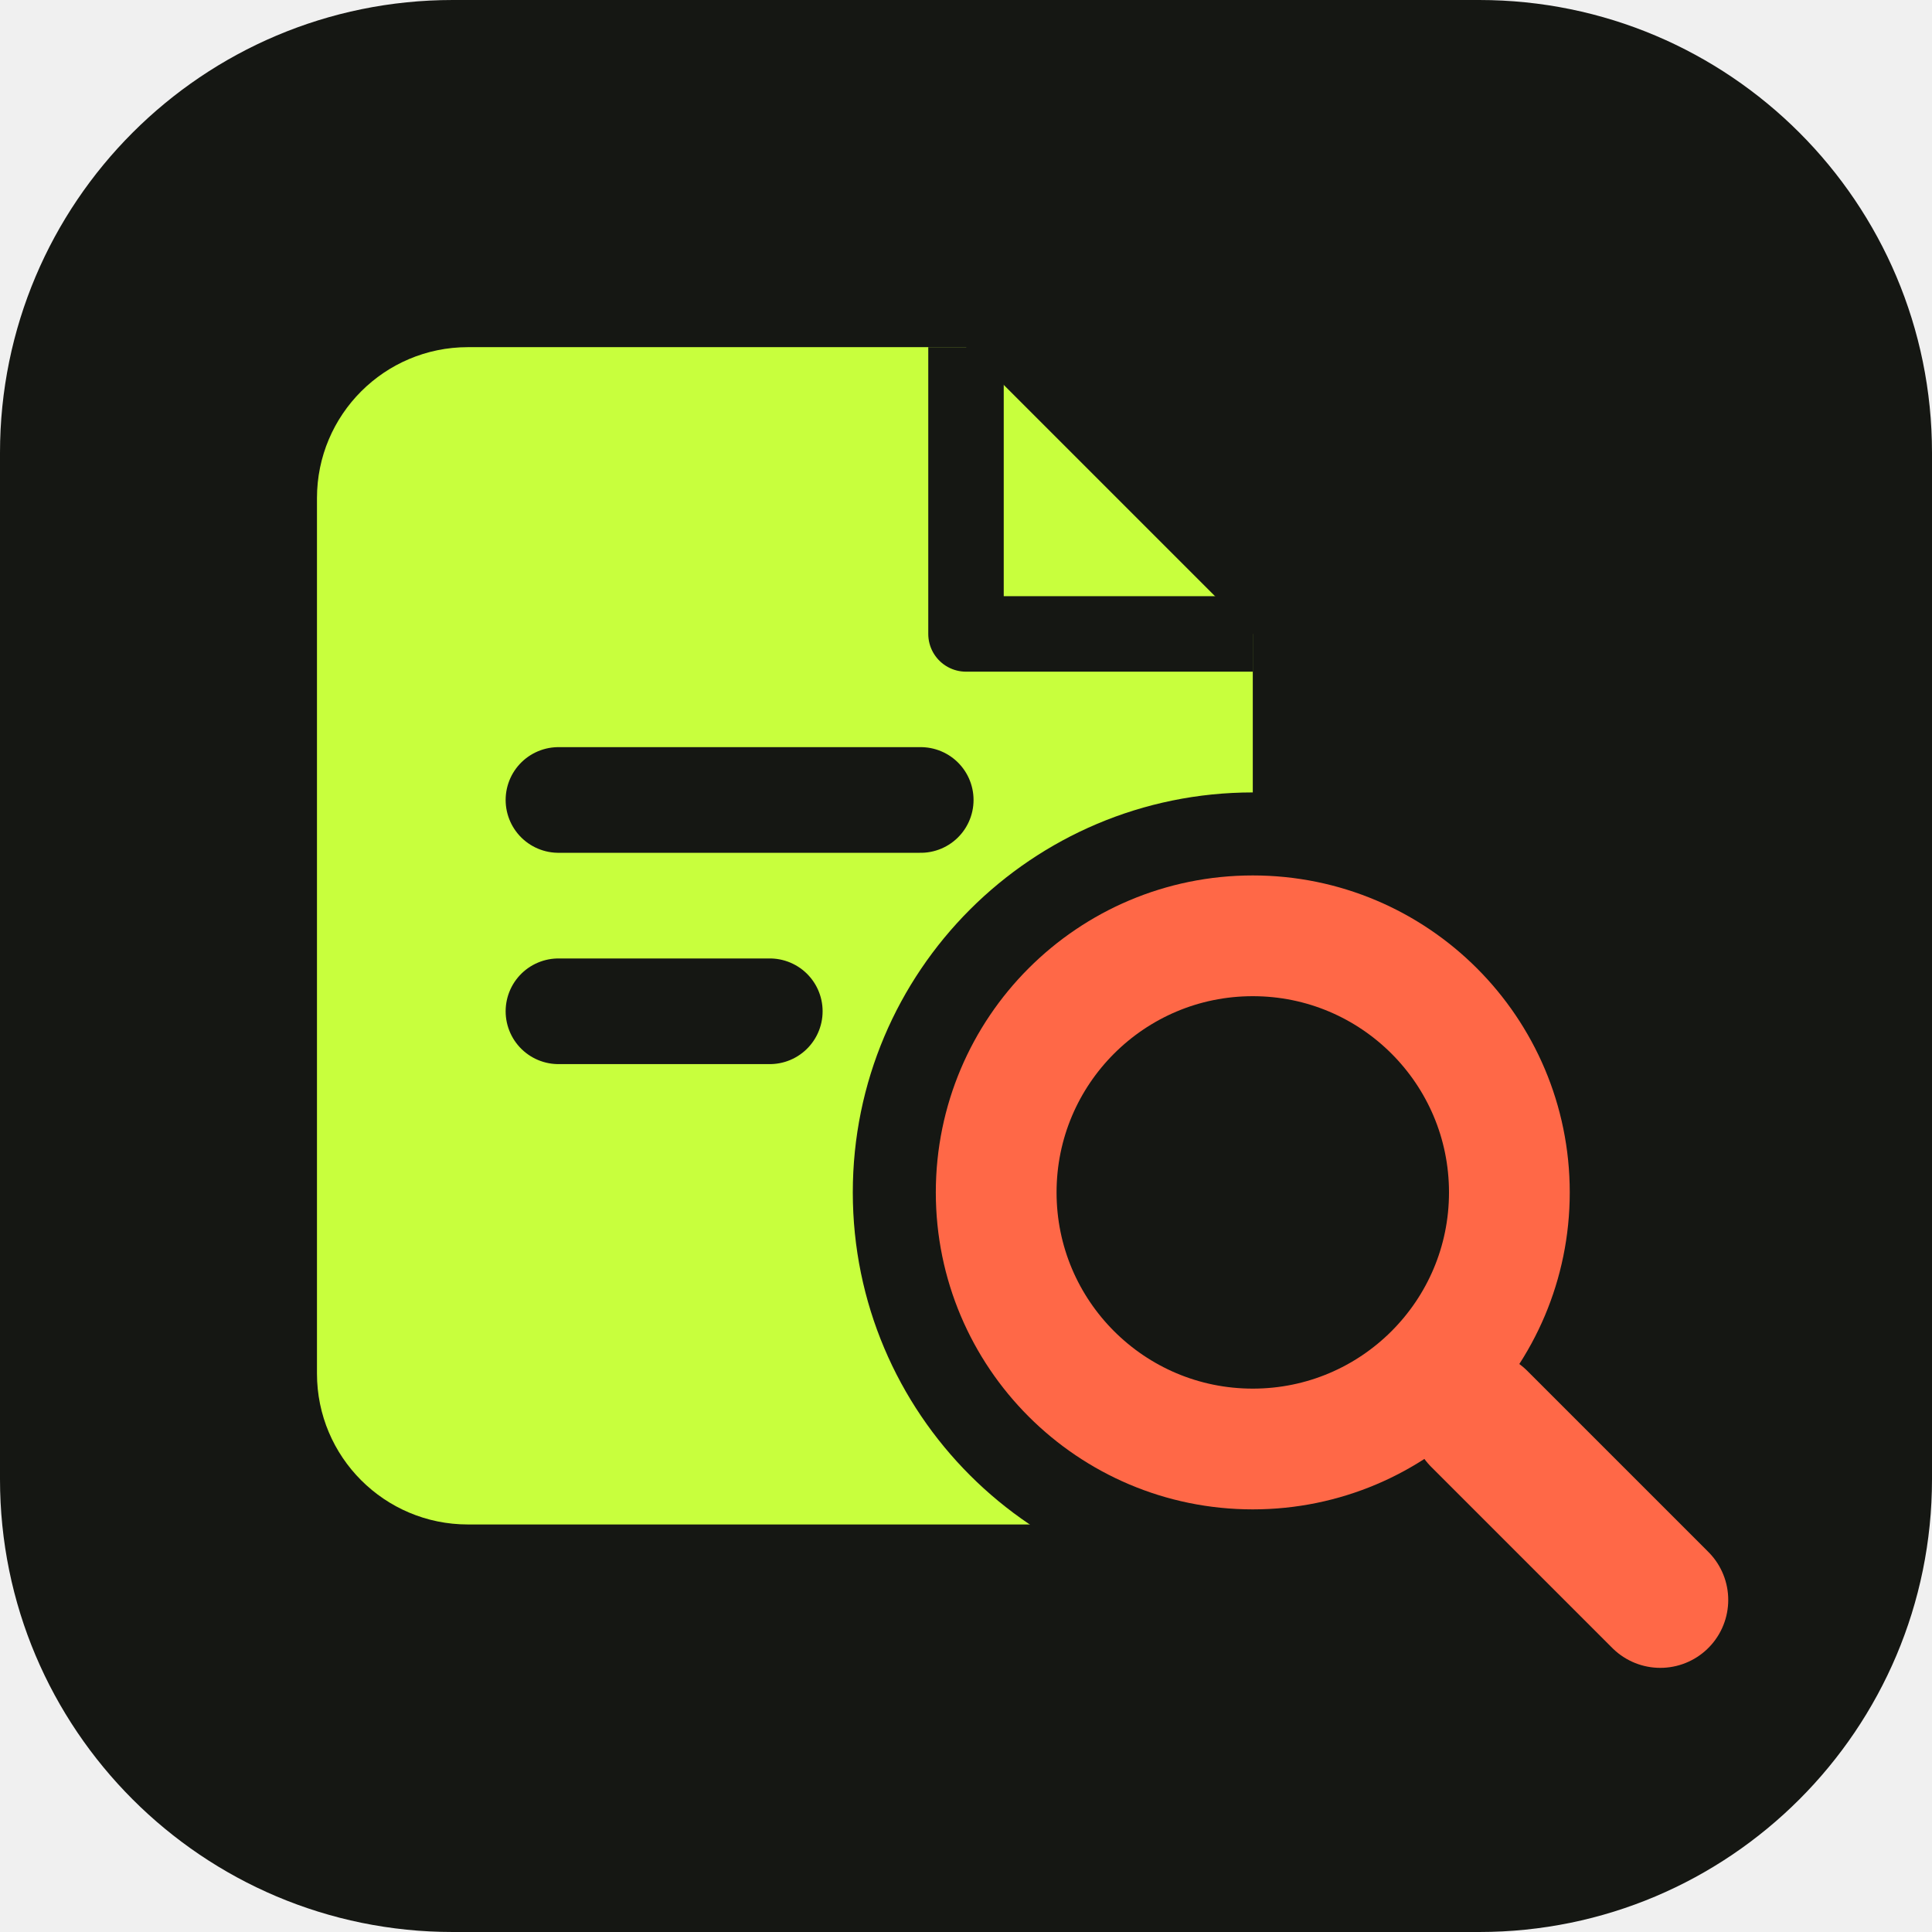
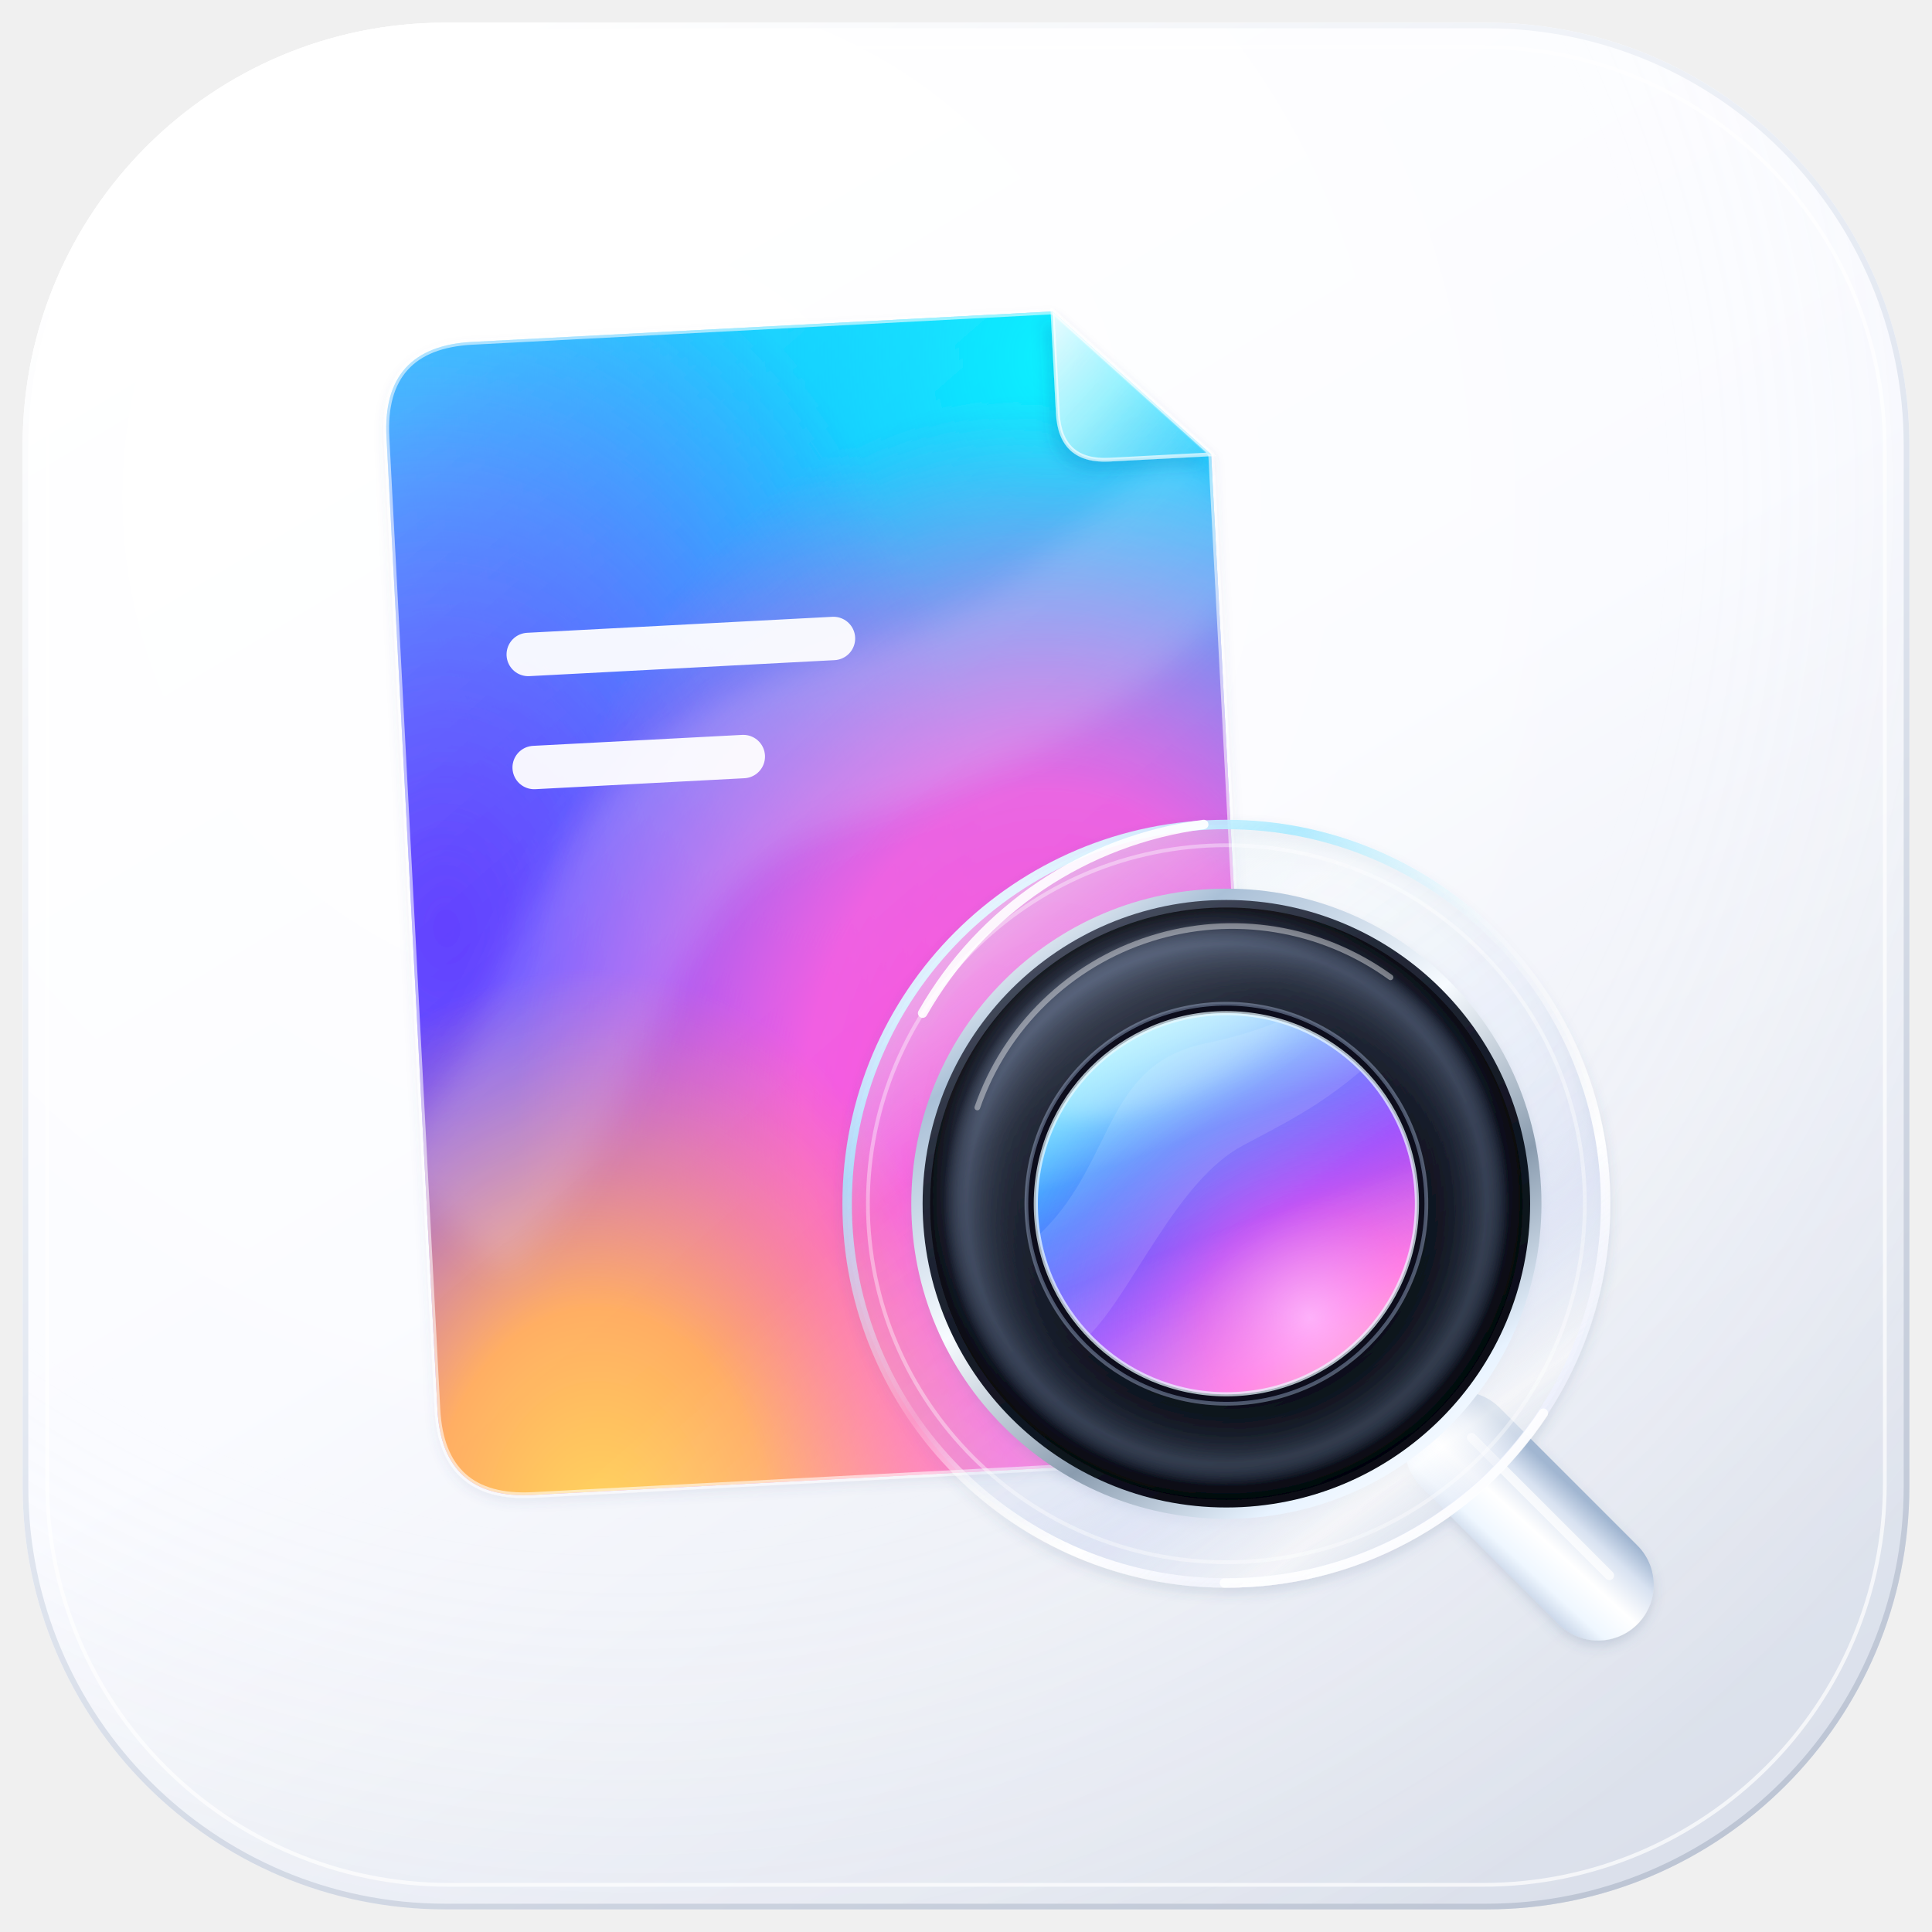
- <svg xmlns="http://www.w3.org/2000/svg" viewBox="0 0 128 128" role="img" aria-labelledby="title desc">
-   <rect width="128" height="128" rx="30" fill="#151713" />
-   <path d="M31 23h33l19 19v49a10 10 0 0 1-10 10H31a10 10 0 0 1-10-10V33a10 10 0 0 1 10-10Z" fill="#c8ff3d" />
-   <path d="M64 23v19h19" fill="none" stroke="#151713" stroke-width="5" stroke-linejoin="round" />
-   <path d="M37 53h24M37 67h14" fill="none" stroke="#151713" stroke-linecap="round" stroke-width="7" />
-   <path d="m98 94 12 12" fill="none" stroke="#151713" stroke-width="16" stroke-linecap="round" />
-   <circle cx="83" cy="79" r="23" fill="#151713" stroke="#151713" stroke-width="7" />
-   <path d="m98 94 12 12" fill="none" stroke="#ff6847" stroke-width="9" stroke-linecap="round" />
-   <circle cx="83" cy="79" r="17" fill="none" stroke="#ff6847" stroke-width="8" />
+ <svg xmlns="http://www.w3.org/2000/svg" width="1024" height="1024" viewBox="0 0 1024 1024" role="img" aria-labelledby="title desc">
+   <defs>
+     <linearGradient id="tile" x1="210" y1="55" x2="800" y2="1030" gradientUnits="userSpaceOnUse">
+       <stop stop-color="#ffffff" />
+       <stop offset=".48" stop-color="#fafbff" />
+       <stop offset="1" stop-color="#e2e6ef" />
+     </linearGradient>
+     <linearGradient id="tileEdge" x1="250" y1="25" x2="820" y2="1024" gradientUnits="userSpaceOnUse">
+       <stop stop-color="#ffffff" />
+       <stop offset=".43" stop-color="#e4e9f2" />
+       <stop offset="1" stop-color="#bdc5d4" />
+     </linearGradient>
+     <radialGradient id="ambient" cx=".32" cy=".25" r=".87">
+       <stop stop-color="#ffffff" />
+       <stop offset=".62" stop-color="#ffffff" stop-opacity="0" />
+       <stop offset="1" stop-color="#aab6cc" stop-opacity=".13" />
+     </radialGradient>
+     <linearGradient id="paper" x1="265" y1="183" x2="594" y2="792" gradientUnits="userSpaceOnUse">
+       <stop stop-color="#05dbff" />
+       <stop offset=".3" stop-color="#287bff" />
+       <stop offset=".56" stop-color="#8250ff" />
+       <stop offset=".79" stop-color="#ed4de9" />
+       <stop offset="1" stop-color="#ff8b57" />
+     </linearGradient>
+     <radialGradient id="cyan" cx=".81" cy=".04" r=".8">
+       <stop stop-color="#00efff" />
+       <stop offset=".55" stop-color="#00cfff" stop-opacity=".63" />
+       <stop offset="1" stop-color="#00baff" stop-opacity="0" />
+     </radialGradient>
+     <radialGradient id="violet" cx=".05" cy=".51" r=".66">
+       <stop stop-color="#5c39ff" />
+       <stop offset=".6" stop-color="#7850ff" stop-opacity=".48" />
+       <stop offset="1" stop-color="#8b49ff" stop-opacity="0" />
+     </radialGradient>
+     <radialGradient id="pink" cx=".77" cy=".72" r=".65">
+       <stop stop-color="#ff4fd8" />
+       <stop offset=".47" stop-color="#ff5cdf" stop-opacity=".9" />
+       <stop offset="1" stop-color="#ff54db" stop-opacity="0" />
+     </radialGradient>
+     <radialGradient id="orange" cx=".2" cy="1.05" r=".5">
+       <stop stop-color="#ffd75b" />
+       <stop offset=".41" stop-color="#ffad63" />
+       <stop offset="1" stop-color="#ff9b7c" stop-opacity="0" />
+     </radialGradient>
+     <linearGradient id="paperLight" x1="220" y1="200" x2="655" y2="755" gradientUnits="userSpaceOnUse">
+       <stop stop-color="#ffffff" stop-opacity=".12" />
+       <stop offset=".4" stop-color="#ffffff" stop-opacity=".025" />
+       <stop offset=".7" stop-color="#ffffff" stop-opacity="0" />
+       <stop offset="1" stop-color="#ffffff" stop-opacity=".25" />
+     </linearGradient>
+     <linearGradient id="fold" x1="574" y1="172" x2="654" y2="252" gradientUnits="userSpaceOnUse">
+       <stop stop-color="#f2fdff" stop-opacity=".96" />
+       <stop offset=".45" stop-color="#b0f6ff" stop-opacity=".86" />
+       <stop offset="1" stop-color="#4bd5ff" stop-opacity=".72" />
+     </linearGradient>
+     <linearGradient id="glass" x1="510" y1="439" x2="799" y2="832" gradientUnits="userSpaceOnUse">
+       <stop stop-color="#ffffff" stop-opacity=".65" />
+       <stop offset=".28" stop-color="#e3f6ff" stop-opacity=".08" />
+       <stop offset=".65" stop-color="#b9cbf8" stop-opacity=".16" />
+       <stop offset=".85" stop-color="#ffffff" stop-opacity=".65" />
+       <stop offset="1" stop-color="#b5c5e5" stop-opacity=".4" />
+     </linearGradient>
+     <linearGradient id="rim" x1="506" y1="457" x2="793" y2="825" gradientUnits="userSpaceOnUse">
+       <stop stop-color="#ffffff" />
+       <stop offset=".21" stop-color="#a5e9ff" stop-opacity=".85" />
+       <stop offset=".47" stop-color="#ffffff" stop-opacity=".15" />
+       <stop offset=".7" stop-color="#ffffff" stop-opacity=".96" />
+       <stop offset="1" stop-color="#e5eafd" stop-opacity=".75" />
+     </linearGradient>
+     <linearGradient id="handle" x1="779" y1="825" x2="822" y2="778" gradientUnits="userSpaceOnUse">
+       <stop stop-color="#b9c8df" />
+       <stop offset=".25" stop-color="#eff7ff" />
+       <stop offset=".52" stop-color="#ffffff" />
+       <stop offset=".8" stop-color="#d8e2f1" />
+       <stop offset="1" stop-color="#a1b6d1" />
+     </linearGradient>
+     <linearGradient id="metal" x1="544" y1="476" x2="768" y2="791" gradientUnits="userSpaceOnUse">
+       <stop stop-color="#fcfeff" />
+       <stop offset=".15" stop-color="#aac0d7" />
+       <stop offset=".43" stop-color="#f7fbff" />
+       <stop offset=".68" stop-color="#8a9caf" />
+       <stop offset=".88" stop-color="#e8f3ff" />
+       <stop offset="1" stop-color="#ffffff" />
+     </linearGradient>
+     <linearGradient id="body" x1="568" y1="483" x2="735" y2="787" gradientUnits="userSpaceOnUse">
+       <stop stop-color="#4c5365" />
+       <stop offset=".25" stop-color="#252b3a" />
+       <stop offset=".59" stop-color="#121724" />
+       <stop offset="1" stop-color="#070b13" />
+     </linearGradient>
+     <radialGradient id="bodyEdge">
+       <stop offset=".65" stop-color="#000000" stop-opacity="0" />
+       <stop offset=".87" stop-color="#b7d2ff" stop-opacity=".23" />
+       <stop offset=".95" stop-color="#080c19" stop-opacity=".45" />
+       <stop offset="1" stop-color="#000000" stop-opacity=".7" />
+     </radialGradient>
+     <linearGradient id="optics" x1="586" y1="539" x2="729" y2="736" gradientUnits="userSpaceOnUse">
+       <stop stop-color="#00e6ff" />
+       <stop offset=".32" stop-color="#4376ff" />
+       <stop offset=".57" stop-color="#9d47ff" />
+       <stop offset=".82" stop-color="#ff5bd9" />
+       <stop offset="1" stop-color="#ffad6a" />
+     </linearGradient>
+     <radialGradient id="opticGlow" cx=".72" cy=".8" r=".8">
+       <stop stop-color="#ffb5ff" stop-opacity=".8" />
+       <stop offset=".36" stop-color="#ff6de4" stop-opacity=".38" />
+       <stop offset="1" stop-color="#3a68ff" stop-opacity="0" />
+     </radialGradient>
+     <linearGradient id="opticShine" x1="615" y1="537" x2="683" y2="717" gradientUnits="userSpaceOnUse">
+       <stop stop-color="#f2feff" stop-opacity=".8" />
+       <stop offset=".35" stop-color="#ffffff" stop-opacity=".13" />
+       <stop offset=".62" stop-color="#ffffff" stop-opacity="0" />
+       <stop offset="1" stop-color="#ffd5ff" stop-opacity=".3" />
+     </linearGradient>
+     <filter id="paperShadow" x="-45%" y="-30%" width="190%" height="180%" color-interpolation-filters="sRGB">
+       <feDropShadow dx="0" dy="18" stdDeviation="20" flood-color="#3f3c7f" flood-opacity=".18" />
+       <feDropShadow dx="0" dy="3" stdDeviation="3" flood-color="#4e5b9f" flood-opacity=".1" />
+     </filter>
+     <filter id="lensShadow" x="-50%" y="-50%" width="200%" height="220%" color-interpolation-filters="sRGB">
+       <feDropShadow dx="3" dy="20" stdDeviation="18" flood-color="#222b55" flood-opacity=".24" />
+       <feDropShadow dx="0" dy="3" stdDeviation="3" flood-color="#52658e" flood-opacity=".18" />
+     </filter>
+     <filter id="foldShadow" x="-70%" y="-50%" width="240%" height="240%" color-interpolation-filters="sRGB">
+       <feDropShadow dx="-3" dy="5" stdDeviation="4" flood-color="#1544a2" flood-opacity=".2" />
+     </filter>
+     <filter id="soft" x="-50%" y="-50%" width="200%" height="200%">
+       <feGaussianBlur stdDeviation="9" />
+     </filter>
+     <path id="document" d="M266 172H574L654 252V732Q654 784 602 784H266Q218 784 218 736V220Q218 172 266 172Z" />
+     <clipPath id="documentClip">
+       <use href="#document" />
+     </clipPath>
+     <clipPath id="opticsClip">
+       <circle cx="650" cy="638" r="101" />
+     </clipPath>
+   </defs>
+   <rect x="12" y="12" width="1000" height="1000" rx="224" fill="url(#tile)" />
+   <rect x="12" y="12" width="1000" height="1000" rx="224" fill="url(#ambient)" />
+   <rect x="13.5" y="13.5" width="997" height="997" rx="222.5" fill="none" stroke="url(#tileEdge)" stroke-width="3" />
+   <rect x="25" y="25" width="974" height="974" rx="213" fill="none" stroke="#ffffff" stroke-opacity=".7" stroke-width="2" />
+   <g transform="rotate(-3 434 477)" filter="url(#paperShadow)">
+     <use href="#document" fill="url(#paper)" />
+     <g clip-path="url(#documentClip)">
+       <rect x="214" y="170" width="440" height="614" fill="url(#cyan)" />
+       <rect x="214" y="170" width="440" height="614" fill="url(#violet)" />
+       <rect x="214" y="170" width="440" height="614" fill="url(#pink)" />
+       <rect x="214" y="170" width="440" height="614" fill="url(#orange)" />
+       <rect x="214" y="170" width="440" height="614" fill="url(#paperLight)" />
+       <path d="M228 636C315 550 314 427 439 396S588 338 663 275" fill="none" stroke="#ffffff" stroke-opacity=".16" stroke-width="86" filter="url(#soft)" />
+     </g>
+     <use href="#document" fill="none" stroke="#ffffff" stroke-opacity=".58" stroke-width="3" />
+     <path d="M574 172V226Q574 252 600 252H654Z" fill="url(#fold)" stroke="#ffffff" stroke-opacity=".65" stroke-width="2" filter="url(#foldShadow)" />
+     <path d="M287 339H449M287 399H398" fill="none" stroke="#ffffff" stroke-opacity=".94" stroke-width="23" stroke-linecap="round" />
+   </g>
+   <g filter="url(#lensShadow)">
+     <path d="M774 767L847 840" fill="none" stroke="url(#handle)" stroke-width="59" stroke-linecap="round" />
+     <path d="M780 762L853 835" fill="none" stroke="#ffffff" stroke-opacity=".7" stroke-width="5" stroke-linecap="round" />
+     <circle cx="650" cy="638" r="201" fill="url(#glass)" stroke="url(#rim)" stroke-width="5" />
+     <circle cx="650" cy="638" r="190" fill="none" stroke="#ffffff" stroke-opacity=".38" stroke-width="2" />
+     <circle cx="650" cy="638" r="167" fill="url(#metal)" />
+     <circle cx="650" cy="638" r="161" fill="url(#body)" />
+     <circle cx="650" cy="638" r="157" fill="url(#bodyEdge)" />
+     <path d="M518 587A143 143 0 0 1 737 518" fill="none" stroke="#ffffff" stroke-opacity=".4" stroke-width="3" stroke-linecap="round" />
+     <circle cx="650" cy="638" r="106" fill="#080c1c" stroke="#b5c5e7" stroke-opacity=".4" stroke-width="2" />
+     <circle cx="650" cy="638" r="101" fill="url(#optics)" />
+     <circle cx="650" cy="638" r="101" fill="url(#opticGlow)" />
+     <g clip-path="url(#opticsClip)">
+       <path d="M543 661C592 623 581 565 639 553S706 520 752 510V539C711 580 695 588 659 607S600 686 576 709Z" fill="#ffffff" opacity=".11" />
+       <circle cx="650" cy="638" r="101" fill="url(#opticShine)" />
+       <ellipse cx="618" cy="561" rx="68" ry="21" transform="rotate(-22 618 561)" fill="#ffffff" opacity=".21" filter="url(#soft)" />
+     </g>
+     <circle cx="650" cy="638" r="101" fill="none" stroke="#eafaff" stroke-opacity=".72" stroke-width="2.2" />
+     <path d="M489 537A201 201 0 0 1 638 437" fill="none" stroke="#ffffff" stroke-opacity=".9" stroke-width="5" stroke-linecap="round" />
+     <path d="M649 839A201 201 0 0 0 818 749" fill="none" stroke="#ffffff" stroke-opacity=".85" stroke-width="5" stroke-linecap="round" />
+   </g>
</svg>
